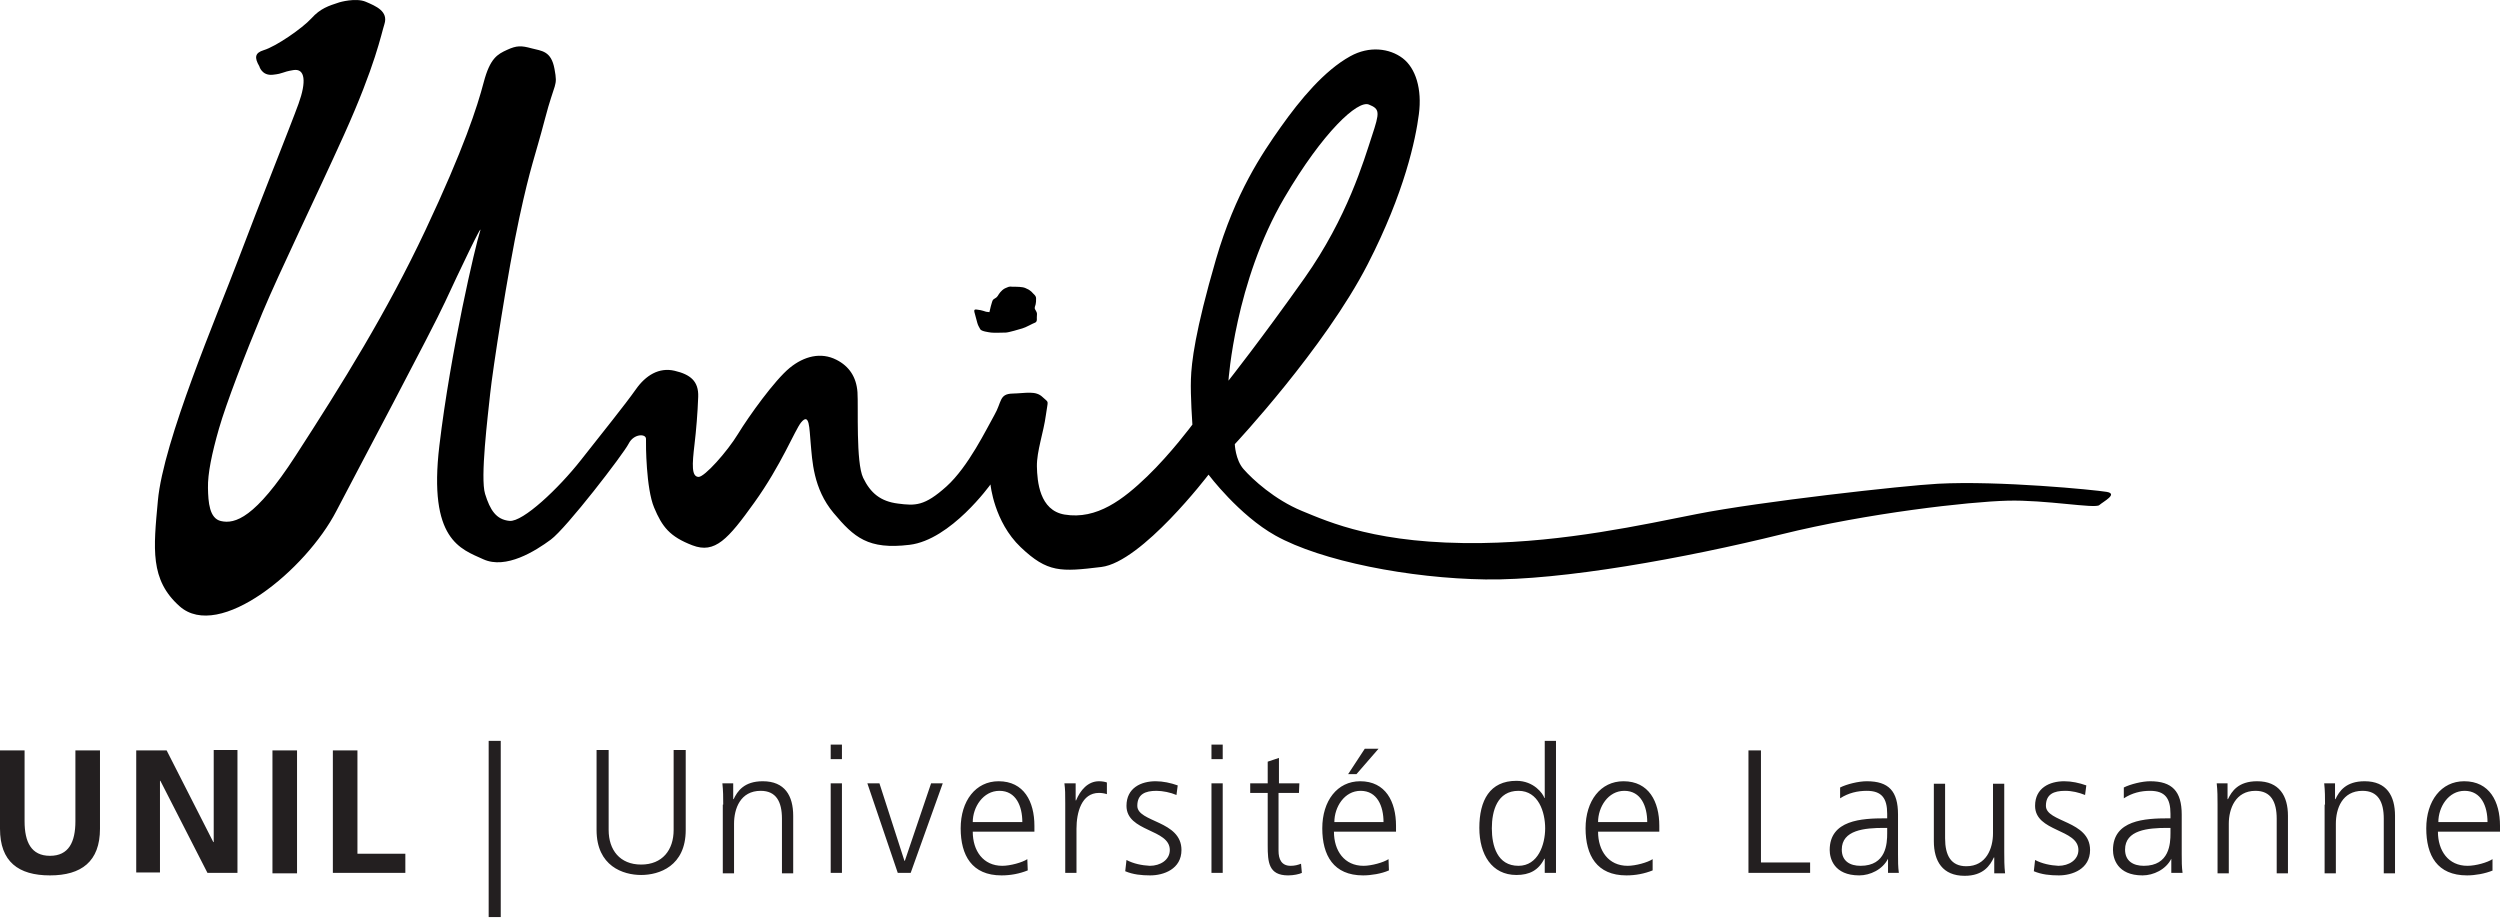
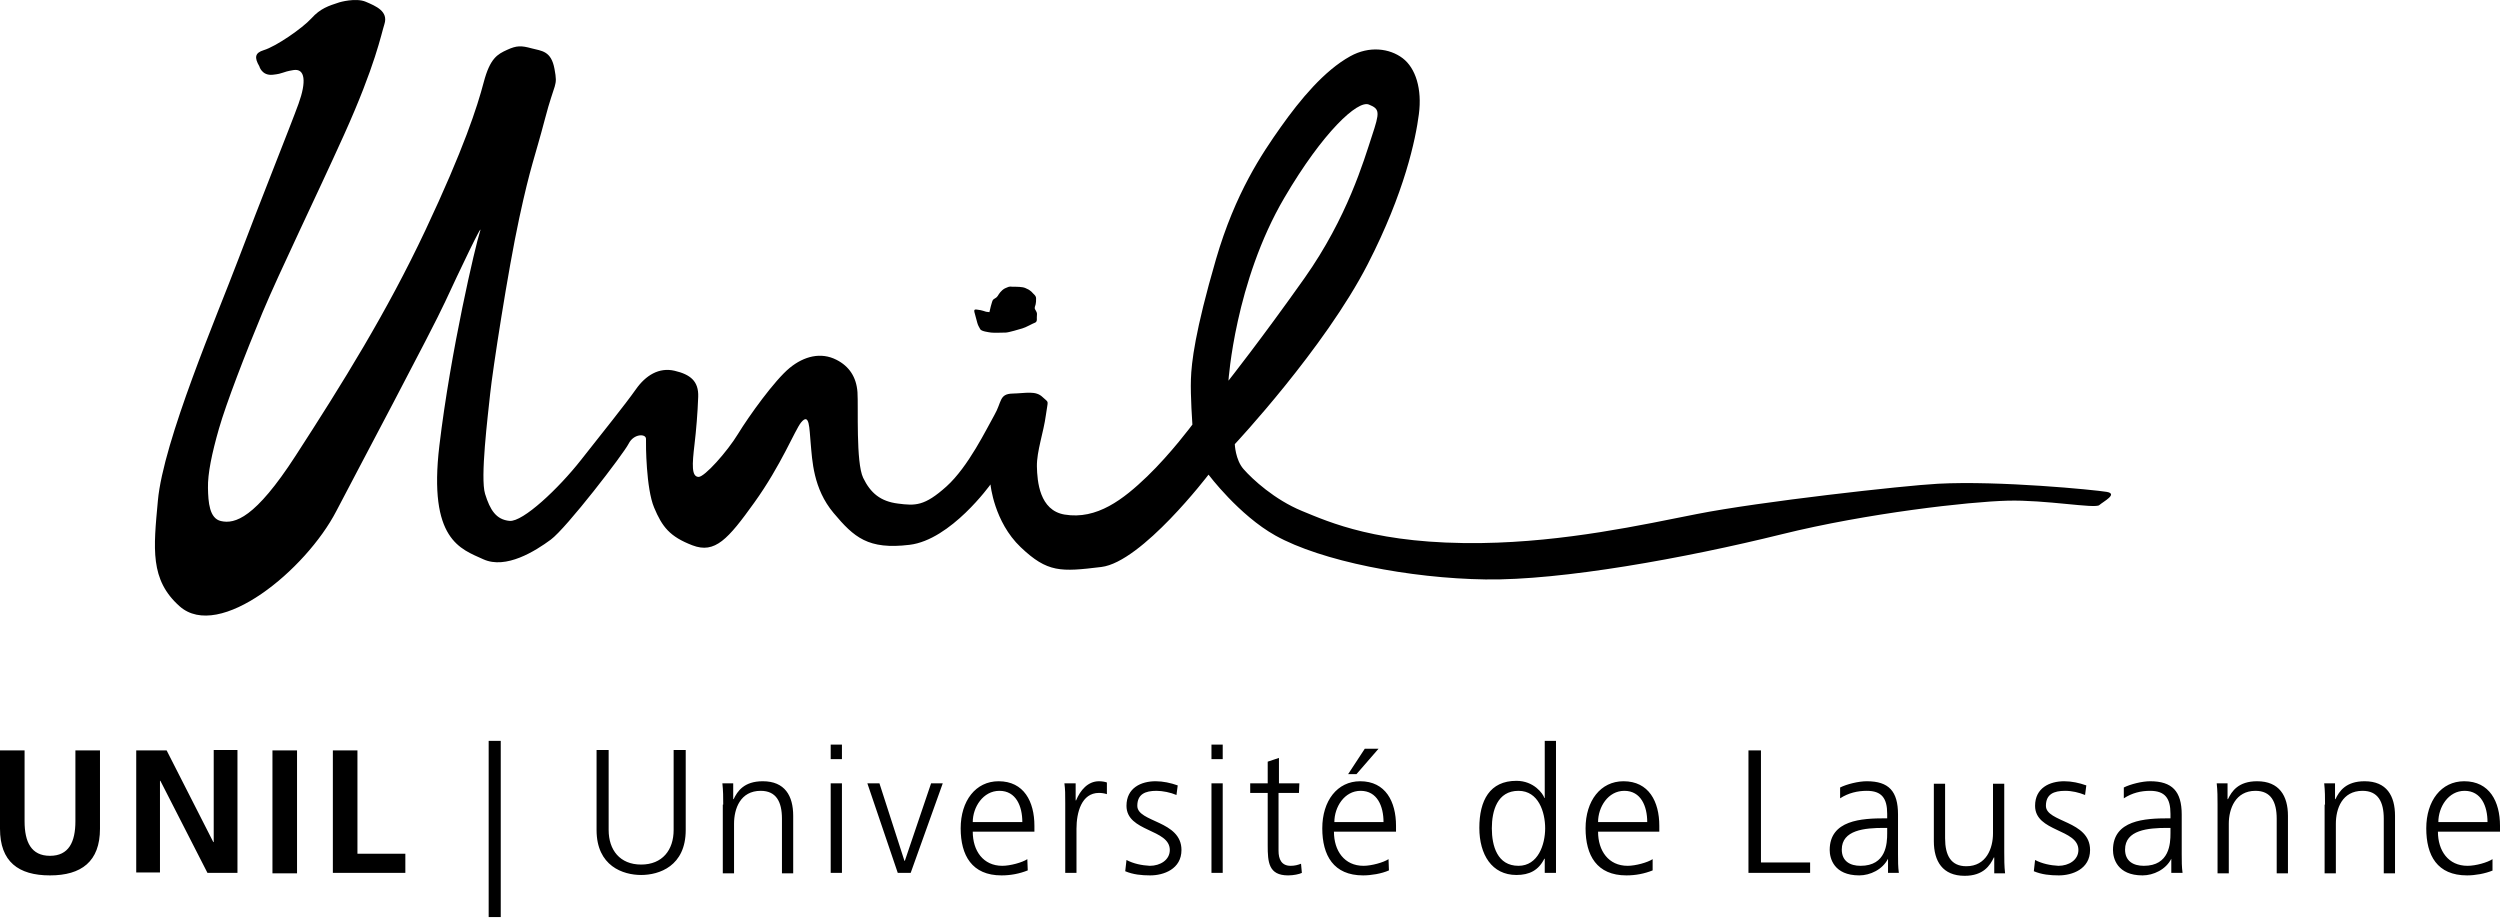
<svg xmlns="http://www.w3.org/2000/svg" version="1.1" id="layer" x="0px" y="0px" viewBox="0 0 600.1 220.13" xml:space="preserve" width="600.1" height="220.13">
  <defs id="defs17" />
  <style type="text/css" id="style2">
	.st0{fill:#1C95CD;}
	.st1{fill:#231F20;}
</style>
-   <g id="g8" style="fill:#000000" transform="translate(-20.8,-212.1702)">
-     <g transform="matrix(0.13,0,0,-0.13,0,72.5)" id="g6" style="fill:#000000">
-       <path class="st0" d="m 4049.8,-1982.6 c -21.9,3.7 -198.3,21 -311.4,15 -62.9,-3.3 -329.7,-33.1 -445.1,-55.9 -101.1,-20 -242.6,-51.4 -397.3,-53.6 -191.3,-2.7 -281.6,38.6 -332.1,59.3 -50.4,20.8 -91.2,58.3 -107.9,77.4 -15,17.2 -16,45.9 -16,45.9 0,0 166,177.3 245.6,332.6 68.1,132.7 88.3,230.2 94.3,276.7 6.1,46.5 -5.9,85 -29.9,103.3 -24.3,18.4 -61.7,23.1 -96.7,3.7 -48.4,-26.7 -92.6,-80.3 -128,-130.2 -35.3,-49.9 -84.3,-122.2 -120,-244.6 -38.9,-133.8 -45.3,-190.7 -46.3,-221.4 -1.1,-30.6 2.7,-84 2.7,-84 0,0 -39.5,-53.3 -83.4,-95.6 -43.9,-42.2 -92.9,-80.5 -152.7,-70.5 -46.1,7.8 -50.4,60.9 -51,88.8 -0.5,27.8 12.5,63.8 16.5,94.4 4.1,30.5 6.6,21.7 -6.1,33.8 -12.7,12.2 -30.4,7 -55.4,6.4 -24.9,-0.6 -19.5,-15.4 -33.6,-39.8 -13.9,-24.3 -47.7,-95.1 -88.4,-131.7 -40.7,-36.6 -57.6,-35.7 -89.6,-31.6 -32,4 -50.6,19.3 -64.2,47.5 -13.6,28.3 -8.7,130.3 -10.5,158.2 -2,27.8 -15.3,47.9 -38.9,59.8 -28.4,14.5 -59.6,6.9 -86.4,-15.1 -27.7,-22.7 -75.1,-88.8 -95.2,-121.7 -20.1,-33 -62,-79.9 -73,-79.5 -13.1,0.5 -11.9,22.5 -7.4,60.3 3,25 5.8,58.2 6.8,87.5 1.1,29.1 -14.6,41.4 -43.6,48.2 -28.9,6.8 -53.5,-8.7 -71.3,-34 -20.6,-29.2 -60.3,-78.2 -101.6,-130.8 -41.3,-52.6 -107.2,-114.7 -131.9,-112.4 -24.8,2.4 -35.9,20.2 -45.1,49.8 -9.2,29.6 5,143 9.4,185.3 4.4,42.3 32.7,226.8 53.7,324.1 20.9,97.2 28.7,111.5 47.3,182.5 18.5,71 24,58.8 17.8,92.6 -6.1,33.8 -23.6,33.3 -42.5,38.3 -18.8,5.1 -27.2,5.4 -45,-2.8 -17.9,-8.2 -31.5,-15.3 -43.3,-60.1 -11.8,-44.9 -36.5,-122 -107.6,-273 -71.1,-151 -153,-282.5 -239.8,-416.6 -74.7,-115.5 -112.1,-126.2 -137.7,-120.4 -21.4,4.8 -23.5,34.7 -24,61 -0.6,26.4 7.1,63.7 20.4,110 13.3,46.3 48.4,137.5 80.2,213.8 32,76.4 97.3,210.3 150.6,328.3 58.3,129.2 68.7,186.2 74.6,204.4 7.6,23.7 -15.6,33.3 -34.3,41.3 -18.7,8 -48.9,-1 -48.9,-1 -19.9,-6.5 -34.9,-11.1 -51.6,-29.6 -16.8,-18.4 -65.4,-51.9 -88,-58.7 -16.5,-5 -17.5,-13.8 -8.2,-29.7 0,0 4.5,-17.9 25,-15.7 20.5,2.2 15.9,5 37.9,8.6 22,3.6 24.2,-21.6 9.6,-62 -14.6,-40.4 -72.5,-184.7 -111.1,-287.1 -38.7,-102.4 -138.8,-335.8 -148.7,-446.1 -8.1,-88.5 -14.9,-145.9 40.1,-194.8 73.1,-65 233.2,67.1 289.5,175.9 37.4,72 175.7,331.7 200.9,386.4 25.3,54.7 72.5,153.9 64.2,129.3 -8.1,-24.6 -54.1,-220.2 -74.9,-394.9 -20.8,-174.6 39.5,-190.9 81.2,-210 41.7,-19 96.1,15.3 124.5,36.3 28.6,20.9 134.5,158.6 143.9,177.4 9.4,18.6 32.3,18.6 31.9,8.4 -0.3,-10.3 0.1,-91.1 15,-126.6 14.9,-35.6 28.8,-53.6 70.7,-69.7 41.7,-16 65.8,11.3 114.2,78.8 49.9,69.4 75.1,134.2 86.5,148.1 15.7,19 15.1,-10.5 17.7,-38.6 2.9,-31 4.4,-83.5 42.3,-128.6 37.8,-45.1 63.8,-68 140.1,-58.8 76.3,9 149.6,111.5 149.6,111.5 0,0 6.4,-68.9 55.8,-115.9 49.5,-47.1 73.9,-45.6 148.8,-36.5 74.9,9 198,170.5 198,170.5 0,0 56.1,-74.8 123.6,-112.5 84.4,-47.1 247.7,-79 387.9,-81 140.3,-2 367.8,39.1 547.2,83.5 158.1,39.1 346.1,60.1 416.2,61.9 70.3,2 162.4,-15.2 169.9,-8.1 7.5,6.6 35.3,20.7 13.5,24.4 z m -1518.2,543.2 c 71.4,121.7 135.4,180.3 155.9,172 20.5,-8.3 20.4,-13.9 5.5,-58.7 -14.7,-44.7 -44.9,-149.3 -124.2,-261.7 -79.5,-112.4 -140.5,-189.5 -140.5,-189.5 0,0 12,182.4 103.3,337.9" id="path4" style="fill:#000000" />
+   <g id="g6092" style="fill:#000000">
+     <g transform="translate(-20.8,-212.1702)" style="fill:#000000" id="g8">
+       <g style="fill:#000000" id="g6" transform="matrix(0.13,0,0,-0.13,0,72.5)">
+         <path style="fill:#000000" id="path4" d="m 4049.8,-1982.6 c -21.9,3.7 -198.3,21 -311.4,15 -62.9,-3.3 -329.7,-33.1 -445.1,-55.9 -101.1,-20 -242.6,-51.4 -397.3,-53.6 -191.3,-2.7 -281.6,38.6 -332.1,59.3 -50.4,20.8 -91.2,58.3 -107.9,77.4 -15,17.2 -16,45.9 -16,45.9 0,0 166,177.3 245.6,332.6 68.1,132.7 88.3,230.2 94.3,276.7 6.1,46.5 -5.9,85 -29.9,103.3 -24.3,18.4 -61.7,23.1 -96.7,3.7 -48.4,-26.7 -92.6,-80.3 -128,-130.2 -35.3,-49.9 -84.3,-122.2 -120,-244.6 -38.9,-133.8 -45.3,-190.7 -46.3,-221.4 -1.1,-30.6 2.7,-84 2.7,-84 0,0 -39.5,-53.3 -83.4,-95.6 -43.9,-42.2 -92.9,-80.5 -152.7,-70.5 -46.1,7.8 -50.4,60.9 -51,88.8 -0.5,27.8 12.5,63.8 16.5,94.4 4.1,30.5 6.6,21.7 -6.1,33.8 -12.7,12.2 -30.4,7 -55.4,6.4 -24.9,-0.6 -19.5,-15.4 -33.6,-39.8 -13.9,-24.3 -47.7,-95.1 -88.4,-131.7 -40.7,-36.6 -57.6,-35.7 -89.6,-31.6 -32,4 -50.6,19.3 -64.2,47.5 -13.6,28.3 -8.7,130.3 -10.5,158.2 -2,27.8 -15.3,47.9 -38.9,59.8 -28.4,14.5 -59.6,6.9 -86.4,-15.1 -27.7,-22.7 -75.1,-88.8 -95.2,-121.7 -20.1,-33 -62,-79.9 -73,-79.5 -13.1,0.5 -11.9,22.5 -7.4,60.3 3,25 5.8,58.2 6.8,87.5 1.1,29.1 -14.6,41.4 -43.6,48.2 -28.9,6.8 -53.5,-8.7 -71.3,-34 -20.6,-29.2 -60.3,-78.2 -101.6,-130.8 -41.3,-52.6 -107.2,-114.7 -131.9,-112.4 -24.8,2.4 -35.9,20.2 -45.1,49.8 -9.2,29.6 5,143 9.4,185.3 4.4,42.3 32.7,226.8 53.7,324.1 20.9,97.2 28.7,111.5 47.3,182.5 18.5,71 24,58.8 17.8,92.6 -6.1,33.8 -23.6,33.3 -42.5,38.3 -18.8,5.1 -27.2,5.4 -45,-2.8 -17.9,-8.2 -31.5,-15.3 -43.3,-60.1 -11.8,-44.9 -36.5,-122 -107.6,-273 -71.1,-151 -153,-282.5 -239.8,-416.6 -74.7,-115.5 -112.1,-126.2 -137.7,-120.4 -21.4,4.8 -23.5,34.7 -24,61 -0.6,26.4 7.1,63.7 20.4,110 13.3,46.3 48.4,137.5 80.2,213.8 32,76.4 97.3,210.3 150.6,328.3 58.3,129.2 68.7,186.2 74.6,204.4 7.6,23.7 -15.6,33.3 -34.3,41.3 -18.7,8 -48.9,-1 -48.9,-1 -19.9,-6.5 -34.9,-11.1 -51.6,-29.6 -16.8,-18.4 -65.4,-51.9 -88,-58.7 -16.5,-5 -17.5,-13.8 -8.2,-29.7 0,0 4.5,-17.9 25,-15.7 20.5,2.2 15.9,5 37.9,8.6 22,3.6 24.2,-21.6 9.6,-62 -14.6,-40.4 -72.5,-184.7 -111.1,-287.1 -38.7,-102.4 -138.8,-335.8 -148.7,-446.1 -8.1,-88.5 -14.9,-145.9 40.1,-194.8 73.1,-65 233.2,67.1 289.5,175.9 37.4,72 175.7,331.7 200.9,386.4 25.3,54.7 72.5,153.9 64.2,129.3 -8.1,-24.6 -54.1,-220.2 -74.9,-394.9 -20.8,-174.6 39.5,-190.9 81.2,-210 41.7,-19 96.1,15.3 124.5,36.3 28.6,20.9 134.5,158.6 143.9,177.4 9.4,18.6 32.3,18.6 31.9,8.4 -0.3,-10.3 0.1,-91.1 15,-126.6 14.9,-35.6 28.8,-53.6 70.7,-69.7 41.7,-16 65.8,11.3 114.2,78.8 49.9,69.4 75.1,134.2 86.5,148.1 15.7,19 15.1,-10.5 17.7,-38.6 2.9,-31 4.4,-83.5 42.3,-128.6 37.8,-45.1 63.8,-68 140.1,-58.8 76.3,9 149.6,111.5 149.6,111.5 0,0 6.4,-68.9 55.8,-115.9 49.5,-47.1 73.9,-45.6 148.8,-36.5 74.9,9 198,170.5 198,170.5 0,0 56.1,-74.8 123.6,-112.5 84.4,-47.1 247.7,-79 387.9,-81 140.3,-2 367.8,39.1 547.2,83.5 158.1,39.1 346.1,60.1 416.2,61.9 70.3,2 162.4,-15.2 169.9,-8.1 7.5,6.6 35.3,20.7 13.5,24.4 z m -1518.2,543.2 c 71.4,121.7 135.4,180.3 155.9,172 20.5,-8.3 20.4,-13.9 5.5,-58.7 -14.7,-44.7 -44.9,-149.3 -124.2,-261.7 -79.5,-112.4 -140.5,-189.5 -140.5,-189.5 0,0 12,182.4 103.3,337.9" class="st0" />
+       </g>
    </g>
+     <path style="fill:#000000" id="path10" d="m 233.9,74.93 c 0,-0.2 -0.3,-0.8 0.7,-0.6 1.1,0.1 2,0.5 2.1,0.5 0.1,0 0.8,0.1 0.8,0.1 0,0 0.6,-2.8 0.9,-3 0.3,-0.3 0.8,-0.4 1.1,-0.9 0.3,-0.5 0.8,-1.3 1.7,-1.8 1,-0.4 0.9,-0.5 1.9,-0.4 1,0 2.3,0 3,0.3 0.7,0.3 0.9,0.4 1.5,0.9 0.5,0.6 1.1,0.9 1.1,1.6 0,0.7 0,0.9 -0.1,1.4 -0.1,0.5 -0.4,0.8 -0.1,1.3 0.3,0.5 0.5,0.8 0.4,1.4 -0.1,0.6 0.2,1.4 -0.4,1.7 -0.6,0.2 -2.3,1.2 -3.1,1.4 -0.7,0.2 -3.3,1 -4,1 -0.7,0 -2.8,0.1 -3.5,0 -0.7,-0.1 -2.3,-0.3 -2.6,-0.8 -0.3,-0.6 -0.5,-0.8 -0.7,-1.5 l -0.7,-2.6" class="st0" />
+     <path style="fill:#000000" id="path12" d="m 0,180.13 h 5.9 v 17 c 0,5 1.6,8.3 6.1,8.3 4.5,0 6.1,-3.3 6.1,-8.3 v -17 H 24 v 18.8 c 0,7.9 -4.5,11.2 -12,11.2 -7.6,0 -12,-3.3 -12,-11.2 v -18.8 m 32.7,0 H 40 l 11.2,22 h 0.1 v -22.1 H 57 v 29.5 h -7.2 l -11.3,-22.1 h -0.1 v 22 h -5.7 v -29.3 m 32.7,0 h 5.9 v 29.5 h -5.9 v -29.5 m 14.5,0 h 5.9 v 24.8 h 11.5 v 4.6 H 79.9 v -29.4 m 40.3,-2.3 v 42.3 h -2.9 v -42.3 h 2.9 m 44.4,21.4 c 0,8.7 -6.4,10.8 -10.7,10.8 -4.3,0 -10.7,-2.1 -10.7,-10.8 v -19.2 h 2.9 v 19.2 c 0,4.8 2.7,8.3 7.8,8.3 5.1,0 7.8,-3.5 7.8,-8.3 v -19.2 h 2.9 v 19.2 m 9,-6.1 c 0,-1.7 0,-3.3 -0.2,-5.1 h 2.6 v 3.8 h 0.1 c 0.9,-1.9 2.5,-4.3 7,-4.3 5.3,0 7.3,3.5 7.3,8.3 v 13.8 h -2.7 v -13.1 c 0,-4.1 -1.4,-6.7 -5.1,-6.7 -4.9,0 -6.4,4.3 -6.4,7.9 v 11.9 h -2.7 v -16.5 m 28.6,-10.9 h -2.7 v -3.5 h 2.7 v 3.5 m -2.7,5.8 h 2.7 v 21.5 h -2.7 v -21.5 m 19.2,21.5 h -3.1 l -7.3,-21.5 h 2.9 l 6,18.6 h 0.1 l 6.3,-18.6 h 2.8 l -7.7,21.5 m 28.1,-0.6 c -2,0.8 -4.1,1.2 -6.3,1.2 -7.1,0 -9.8,-4.8 -9.8,-11.3 0,-6.6 3.6,-11.3 9.1,-11.3 6.1,0 8.6,4.9 8.6,10.7 v 1.4 h -14.8 c 0,4.6 2.5,8.2 7.1,8.2 1.9,0 4.8,-0.8 6,-1.6 l 0.1,2.7 m -1.3,-11.6 c 0,-3.8 -1.5,-7.5 -5.5,-7.5 -3.9,0 -6.4,3.9 -6.4,7.5 h 11.9 m 10.3,-4.5 c 0,-2.4 0,-3.2 -0.2,-4.8 h 2.7 v 4.1 h 0.1 c 1,-2.4 2.8,-4.6 5.5,-4.6 0.6,0 1.4,0.1 1.9,0.3 v 2.8 c -0.6,-0.2 -1.3,-0.3 -1.9,-0.3 -4.2,0 -5.4,4.7 -5.4,8.6 v 10.6 h -2.7 v -16.7 m 14.7,13.6 c 1.7,0.9 3.7,1.3 5.6,1.4 2.5,0 4.8,-1.4 4.8,-3.8 0,-5.1 -10.4,-4.3 -10.4,-10.6 0,-4.3 3.5,-5.9 7,-5.9 1.8,0 3.6,0.4 5.3,1 l -0.3,2.3 c -1.4,-0.6 -3.3,-1 -4.8,-1 -2.7,0 -4.6,0.8 -4.6,3.6 0,4 10.6,3.5 10.6,10.6 0,4.6 -4.3,6.1 -7.5,6.1 -2.1,0 -4.1,-0.2 -6,-1 l 0.3,-2.7 m 23.1,-24.2 h -2.7 v -3.5 h 2.7 v 3.5 m -2.7,5.8 h 2.7 v 21.5 h -2.7 v -21.5 m 21,2.3 h -4.9 v 13.9 c 0,2 0.7,3.6 2.9,3.6 1,0 1.7,-0.2 2.5,-0.5 l 0.2,2.2 c -0.6,0.3 -2,0.6 -3.3,0.6 -4.7,0 -4.9,-3.2 -4.9,-7.2 v -12.6 h -4.2 v -2.3 h 4.2 v -5.2 l 2.7,-0.9 v 6.1 h 4.9 l -0.1,2.3 m 21.6,18.6 c -1.8,0.8 -4.3,1.2 -6.2,1.2 -7.1,0 -9.8,-4.8 -9.8,-11.3 0,-6.6 3.6,-11.3 9.1,-11.3 6.1,0 8.6,4.9 8.6,10.7 v 1.4 h -14.9 c 0,4.6 2.5,8.2 7.1,8.2 1.9,0 4.8,-0.8 6,-1.6 l 0.1,2.7 m -1.3,-11.6 c 0,-3.8 -1.5,-7.5 -5.5,-7.5 -3.9,0 -6.3,3.9 -6.3,7.5 h 11.8 m -4.5,-17.6 h 3.3 l -5.3,6.1 h -2 l 4,-6.1 m 45.9,29.8 h -2.7 v -3.4 h -0.1 c -1.4,2.8 -3.6,3.9 -6.7,3.9 -5.9,0 -8.9,-4.9 -8.9,-11.3 0,-6.6 2.5,-11.3 8.9,-11.3 4.2,0 6.4,3.1 6.7,4.1 h 0.1 v -13.7 h 2.7 v 31.7 m -9,-1.7 c 4.7,0 6.4,-5.1 6.4,-9 0,-3.9 -1.6,-9 -6.4,-9 -5.1,0 -6.4,4.8 -6.4,9 0,4.2 1.3,9 6.4,9 m 32.2,1.1 c -2,0.8 -4.1,1.2 -6.3,1.2 -7.1,0 -9.8,-4.8 -9.8,-11.3 0,-6.6 3.6,-11.3 9.1,-11.3 6.1,0 8.6,4.9 8.6,10.7 v 1.4 h -14.7 c 0,4.6 2.5,8.2 7.1,8.2 1.9,0 4.8,-0.8 6,-1.6 v 2.7 m -1.3,-11.6 c 0,-3.8 -1.5,-7.5 -5.5,-7.5 -3.9,0 -6.3,3.9 -6.3,7.5 h 11.8 m 24.4,-17.2 h 2.9 v 26.9 h 11.8 v 2.5 h -14.8 v -29.4 m 33.5,26 v 0 c -1.3,2.6 -4.3,4 -6.9,4 -6.1,0 -7.1,-4.1 -7.1,-6.1 0,-7.2 7.7,-7.6 13.3,-7.6 h 0.5 v -1.1 c 0,-3.7 -1.3,-5.5 -4.9,-5.5 -2.2,0 -4.4,0.5 -6.4,1.8 v -2.6 c 1.6,-0.8 4.4,-1.5 6.4,-1.5 5.3,0 7.5,2.4 7.5,8 v 9.5 c 0,1.7 0,3 0.2,4.5 h -2.6 v -3.4 m -0.2,-7.4 h -0.8 c -4.6,0 -10.1,0.5 -10.1,5.2 0,2.8 2,3.9 4.5,3.9 6.2,0 6.4,-5.4 6.4,-7.8 v -1.3 m 28.1,5.8 c 0,1.6 0,3.4 0.2,5.1 h -2.6 v -3.8 h -0.1 c -0.9,1.9 -2.5,4.4 -7,4.4 -5.3,0 -7.4,-3.5 -7.4,-8.3 v -13.8 h 2.7 v 13.1 c 0,4.1 1.4,6.7 5.1,6.7 4.8,0 6.4,-4.3 6.4,-7.9 v -11.9 h 2.7 v 16.4 m 7.4,1.9 c 1.7,0.9 3.7,1.3 5.6,1.4 2.5,0 4.8,-1.4 4.8,-3.8 0,-5.1 -10.4,-4.3 -10.4,-10.6 0,-4.3 3.5,-5.9 7,-5.9 1.8,0 3.6,0.4 5.3,1 l -0.3,2.3 c -1.5,-0.6 -3.1,-1 -4.8,-1 -2.7,0 -4.6,0.8 -4.6,3.6 0,4 10.6,3.5 10.6,10.6 0,4.6 -4.3,6.1 -7.5,6.1 -2.1,0 -4.1,-0.2 -6,-1 l 0.3,-2.7 m 32.7,-0.3 v 0 c -1.3,2.6 -4.3,4 -6.9,4 -6.1,0 -7.1,-4.1 -7.1,-6.1 0,-7.2 7.7,-7.6 13.3,-7.6 h 0.5 v -1.1 c 0,-3.7 -1.3,-5.5 -4.9,-5.5 -2.2,0 -4.3,0.5 -6.3,1.8 v -2.6 c 1.6,-0.8 4.4,-1.5 6.3,-1.5 5.3,0 7.6,2.4 7.6,8 v 9.5 c 0,1.7 0,3 0.2,4.5 h -2.7 v -3.4 m -0.2,-7.4 h -0.8 c -4.6,0 -10.1,0.5 -10.1,5.2 0,2.8 2,3.9 4.5,3.9 6.2,0 6.4,-5.4 6.4,-7.8 v -1.3 m 11.3,-5.6 c 0,-1.7 0,-3.3 -0.2,-5.1 h 2.6 v 3.8 h 0.1 c 0.9,-1.9 2.5,-4.3 7,-4.3 5.3,0 7.4,3.5 7.4,8.3 v 13.8 h -2.7 v -13.1 c 0,-4.1 -1.4,-6.7 -5.1,-6.7 -4.8,0 -6.4,4.3 -6.4,7.9 v 11.9 h -2.7 v -16.5 m 25.8,0 c 0,-1.7 0,-3.3 -0.2,-5.1 h 2.6 v 3.8 h 0.1 c 0.9,-1.9 2.5,-4.3 7,-4.3 5.3,0 7.3,3.5 7.3,8.3 v 13.8 h -2.7 v -13.1 c 0,-4.1 -1.4,-6.7 -5.1,-6.7 -4.9,0 -6.4,4.3 -6.4,7.9 v 11.9 H 558 v -16.5 m 40.4,15.8 c -1.9,0.8 -4.3,1.2 -6.2,1.2 -7.2,0 -9.8,-4.8 -9.8,-11.3 0,-6.6 3.6,-11.3 9.1,-11.3 6.1,0 8.6,4.9 8.6,10.7 v 1.4 h -14.9 c 0,4.6 2.5,8.2 7.1,8.2 2,0 4.8,-0.8 6,-1.6 v 2.7 m -1.2,-11.6 c 0,-3.8 -1.5,-7.5 -5.5,-7.5 -3.9,0 -6.3,3.9 -6.3,7.5 h 11.8" class="st1" />
  </g>
-   <path class="st0" d="m 233.9,74.93 c 0,-0.2 -0.3,-0.8 0.7,-0.6 1.1,0.1 2,0.5 2.1,0.5 0.1,0 0.8,0.1 0.8,0.1 0,0 0.6,-2.8 0.9,-3 0.3,-0.3 0.8,-0.4 1.1,-0.9 0.3,-0.5 0.8,-1.3 1.7,-1.8 1,-0.4 0.9,-0.5 1.9,-0.4 1,0 2.3,0 3,0.3 0.7,0.3 0.9,0.4 1.5,0.9 0.5,0.6 1.1,0.9 1.1,1.6 0,0.7 0,0.9 -0.1,1.4 -0.1,0.5 -0.4,0.8 -0.1,1.3 0.3,0.5 0.5,0.8 0.4,1.4 -0.1,0.6 0.2,1.4 -0.4,1.7 -0.6,0.2 -2.3,1.2 -3.1,1.4 -0.7,0.2 -3.3,1 -4,1 -0.7,0 -2.8,0.1 -3.5,0 -0.7,-0.1 -2.3,-0.3 -2.6,-0.8 -0.3,-0.6 -0.5,-0.8 -0.7,-1.5 l -0.7,-2.6" id="path10" style="fill:#000000" />
-   <path class="st1" d="m 0,180.13 h 5.9 v 17 c 0,5 1.6,8.3 6.1,8.3 4.5,0 6.1,-3.3 6.1,-8.3 v -17 H 24 v 18.8 c 0,7.9 -4.5,11.2 -12,11.2 -7.6,0 -12,-3.3 -12,-11.2 v -18.8 m 32.7,0 H 40 l 11.2,22 h 0.1 v -22.1 H 57 v 29.5 h -7.2 l -11.3,-22.1 h -0.1 v 22 h -5.7 v -29.3 m 32.7,0 h 5.9 v 29.5 h -5.9 v -29.5 m 14.5,0 h 5.9 v 24.8 h 11.5 v 4.6 H 79.9 v -29.4 m 40.3,-2.3 v 42.3 h -2.9 v -42.3 h 2.9 m 44.4,21.4 c 0,8.7 -6.4,10.8 -10.7,10.8 -4.3,0 -10.7,-2.1 -10.7,-10.8 v -19.2 h 2.9 v 19.2 c 0,4.8 2.7,8.3 7.8,8.3 5.1,0 7.8,-3.5 7.8,-8.3 v -19.2 h 2.9 v 19.2 m 9,-6.1 c 0,-1.7 0,-3.3 -0.2,-5.1 h 2.6 v 3.8 h 0.1 c 0.9,-1.9 2.5,-4.3 7,-4.3 5.3,0 7.3,3.5 7.3,8.3 v 13.8 h -2.7 v -13.1 c 0,-4.1 -1.4,-6.7 -5.1,-6.7 -4.9,0 -6.4,4.3 -6.4,7.9 v 11.9 h -2.7 v -16.5 m 28.6,-10.9 h -2.7 v -3.5 h 2.7 v 3.5 m -2.7,5.8 h 2.7 v 21.5 h -2.7 v -21.5 m 19.2,21.5 h -3.1 l -7.3,-21.5 h 2.9 l 6,18.6 h 0.1 l 6.3,-18.6 h 2.8 l -7.7,21.5 m 28.1,-0.6 c -2,0.8 -4.1,1.2 -6.3,1.2 -7.1,0 -9.8,-4.8 -9.8,-11.3 0,-6.6 3.6,-11.3 9.1,-11.3 6.1,0 8.6,4.9 8.6,10.7 v 1.4 h -14.8 c 0,4.6 2.5,8.2 7.1,8.2 1.9,0 4.8,-0.8 6,-1.6 l 0.1,2.7 m -1.3,-11.6 c 0,-3.8 -1.5,-7.5 -5.5,-7.5 -3.9,0 -6.4,3.9 -6.4,7.5 h 11.9 m 10.3,-4.5 c 0,-2.4 0,-3.2 -0.2,-4.8 h 2.7 v 4.1 h 0.1 c 1,-2.4 2.8,-4.6 5.5,-4.6 0.6,0 1.4,0.1 1.9,0.3 v 2.8 c -0.6,-0.2 -1.3,-0.3 -1.9,-0.3 -4.2,0 -5.4,4.7 -5.4,8.6 v 10.6 h -2.7 v -16.7 m 14.7,13.6 c 1.7,0.9 3.7,1.3 5.6,1.4 2.5,0 4.8,-1.4 4.8,-3.8 0,-5.1 -10.4,-4.3 -10.4,-10.6 0,-4.3 3.5,-5.9 7,-5.9 1.8,0 3.6,0.4 5.3,1 l -0.3,2.3 c -1.4,-0.6 -3.3,-1 -4.8,-1 -2.7,0 -4.6,0.8 -4.6,3.6 0,4 10.6,3.5 10.6,10.6 0,4.6 -4.3,6.1 -7.5,6.1 -2.1,0 -4.1,-0.2 -6,-1 l 0.3,-2.7 m 23.1,-24.2 h -2.7 v -3.5 h 2.7 v 3.5 m -2.7,5.8 h 2.7 v 21.5 h -2.7 v -21.5 m 21,2.3 h -4.9 v 13.9 c 0,2 0.7,3.6 2.9,3.6 1,0 1.7,-0.2 2.5,-0.5 l 0.2,2.2 c -0.6,0.3 -2,0.6 -3.3,0.6 -4.7,0 -4.9,-3.2 -4.9,-7.2 v -12.6 h -4.2 v -2.3 h 4.2 v -5.2 l 2.7,-0.9 v 6.1 h 4.9 l -0.1,2.3 m 21.6,18.6 c -1.8,0.8 -4.3,1.2 -6.2,1.2 -7.1,0 -9.8,-4.8 -9.8,-11.3 0,-6.6 3.6,-11.3 9.1,-11.3 6.1,0 8.6,4.9 8.6,10.7 v 1.4 h -14.9 c 0,4.6 2.5,8.2 7.1,8.2 1.9,0 4.8,-0.8 6,-1.6 l 0.1,2.7 m -1.3,-11.6 c 0,-3.8 -1.5,-7.5 -5.5,-7.5 -3.9,0 -6.3,3.9 -6.3,7.5 h 11.8 m -4.5,-17.6 h 3.3 l -5.3,6.1 h -2 l 4,-6.1 m 45.9,29.8 h -2.7 v -3.4 h -0.1 c -1.4,2.8 -3.6,3.9 -6.7,3.9 -5.9,0 -8.9,-4.9 -8.9,-11.3 0,-6.6 2.5,-11.3 8.9,-11.3 4.2,0 6.4,3.1 6.7,4.1 h 0.1 v -13.7 h 2.7 v 31.7 m -9,-1.7 c 4.7,0 6.4,-5.1 6.4,-9 0,-3.9 -1.6,-9 -6.4,-9 -5.1,0 -6.4,4.8 -6.4,9 0,4.2 1.3,9 6.4,9 m 32.2,1.1 c -2,0.8 -4.1,1.2 -6.3,1.2 -7.1,0 -9.8,-4.8 -9.8,-11.3 0,-6.6 3.6,-11.3 9.1,-11.3 6.1,0 8.6,4.9 8.6,10.7 v 1.4 h -14.7 c 0,4.6 2.5,8.2 7.1,8.2 1.9,0 4.8,-0.8 6,-1.6 v 2.7 m -1.3,-11.6 c 0,-3.8 -1.5,-7.5 -5.5,-7.5 -3.9,0 -6.3,3.9 -6.3,7.5 h 11.8 m 24.4,-17.2 h 2.9 v 26.9 h 11.8 v 2.5 h -14.8 v -29.4 m 33.5,26 v 0 c -1.3,2.6 -4.3,4 -6.9,4 -6.1,0 -7.1,-4.1 -7.1,-6.1 0,-7.2 7.7,-7.6 13.3,-7.6 h 0.5 v -1.1 c 0,-3.7 -1.3,-5.5 -4.9,-5.5 -2.2,0 -4.4,0.5 -6.4,1.8 v -2.6 c 1.6,-0.8 4.4,-1.5 6.4,-1.5 5.3,0 7.5,2.4 7.5,8 v 9.5 c 0,1.7 0,3 0.2,4.5 h -2.6 v -3.4 m -0.2,-7.4 h -0.8 c -4.6,0 -10.1,0.5 -10.1,5.2 0,2.8 2,3.9 4.5,3.9 6.2,0 6.4,-5.4 6.4,-7.8 v -1.3 m 28.1,5.8 c 0,1.6 0,3.4 0.2,5.1 h -2.6 v -3.8 h -0.1 c -0.9,1.9 -2.5,4.4 -7,4.4 -5.3,0 -7.4,-3.5 -7.4,-8.3 v -13.8 h 2.7 v 13.1 c 0,4.1 1.4,6.7 5.1,6.7 4.8,0 6.4,-4.3 6.4,-7.9 v -11.9 h 2.7 v 16.4 m 7.4,1.9 c 1.7,0.9 3.7,1.3 5.6,1.4 2.5,0 4.8,-1.4 4.8,-3.8 0,-5.1 -10.4,-4.3 -10.4,-10.6 0,-4.3 3.5,-5.9 7,-5.9 1.8,0 3.6,0.4 5.3,1 l -0.3,2.3 c -1.5,-0.6 -3.1,-1 -4.8,-1 -2.7,0 -4.6,0.8 -4.6,3.6 0,4 10.6,3.5 10.6,10.6 0,4.6 -4.3,6.1 -7.5,6.1 -2.1,0 -4.1,-0.2 -6,-1 l 0.3,-2.7 m 32.7,-0.3 v 0 c -1.3,2.6 -4.3,4 -6.9,4 -6.1,0 -7.1,-4.1 -7.1,-6.1 0,-7.2 7.7,-7.6 13.3,-7.6 h 0.5 v -1.1 c 0,-3.7 -1.3,-5.5 -4.9,-5.5 -2.2,0 -4.3,0.5 -6.3,1.8 v -2.6 c 1.6,-0.8 4.4,-1.5 6.3,-1.5 5.3,0 7.6,2.4 7.6,8 v 9.5 c 0,1.7 0,3 0.2,4.5 h -2.7 v -3.4 m -0.2,-7.4 h -0.8 c -4.6,0 -10.1,0.5 -10.1,5.2 0,2.8 2,3.9 4.5,3.9 6.2,0 6.4,-5.4 6.4,-7.8 v -1.3 m 11.3,-5.6 c 0,-1.7 0,-3.3 -0.2,-5.1 h 2.6 v 3.8 h 0.1 c 0.9,-1.9 2.5,-4.3 7,-4.3 5.3,0 7.4,3.5 7.4,8.3 v 13.8 h -2.7 v -13.1 c 0,-4.1 -1.4,-6.7 -5.1,-6.7 -4.8,0 -6.4,4.3 -6.4,7.9 v 11.9 h -2.7 v -16.5 m 25.8,0 c 0,-1.7 0,-3.3 -0.2,-5.1 h 2.6 v 3.8 h 0.1 c 0.9,-1.9 2.5,-4.3 7,-4.3 5.3,0 7.3,3.5 7.3,8.3 v 13.8 h -2.7 v -13.1 c 0,-4.1 -1.4,-6.7 -5.1,-6.7 -4.9,0 -6.4,4.3 -6.4,7.9 v 11.9 H 558 v -16.5 m 40.4,15.8 c -1.9,0.8 -4.3,1.2 -6.2,1.2 -7.2,0 -9.8,-4.8 -9.8,-11.3 0,-6.6 3.6,-11.3 9.1,-11.3 6.1,0 8.6,4.9 8.6,10.7 v 1.4 h -14.9 c 0,4.6 2.5,8.2 7.1,8.2 2,0 4.8,-0.8 6,-1.6 v 2.7 m -1.2,-11.6 c 0,-3.8 -1.5,-7.5 -5.5,-7.5 -3.9,0 -6.3,3.9 -6.3,7.5 h 11.8" id="path12" style="fill:#231f20" />
</svg>
